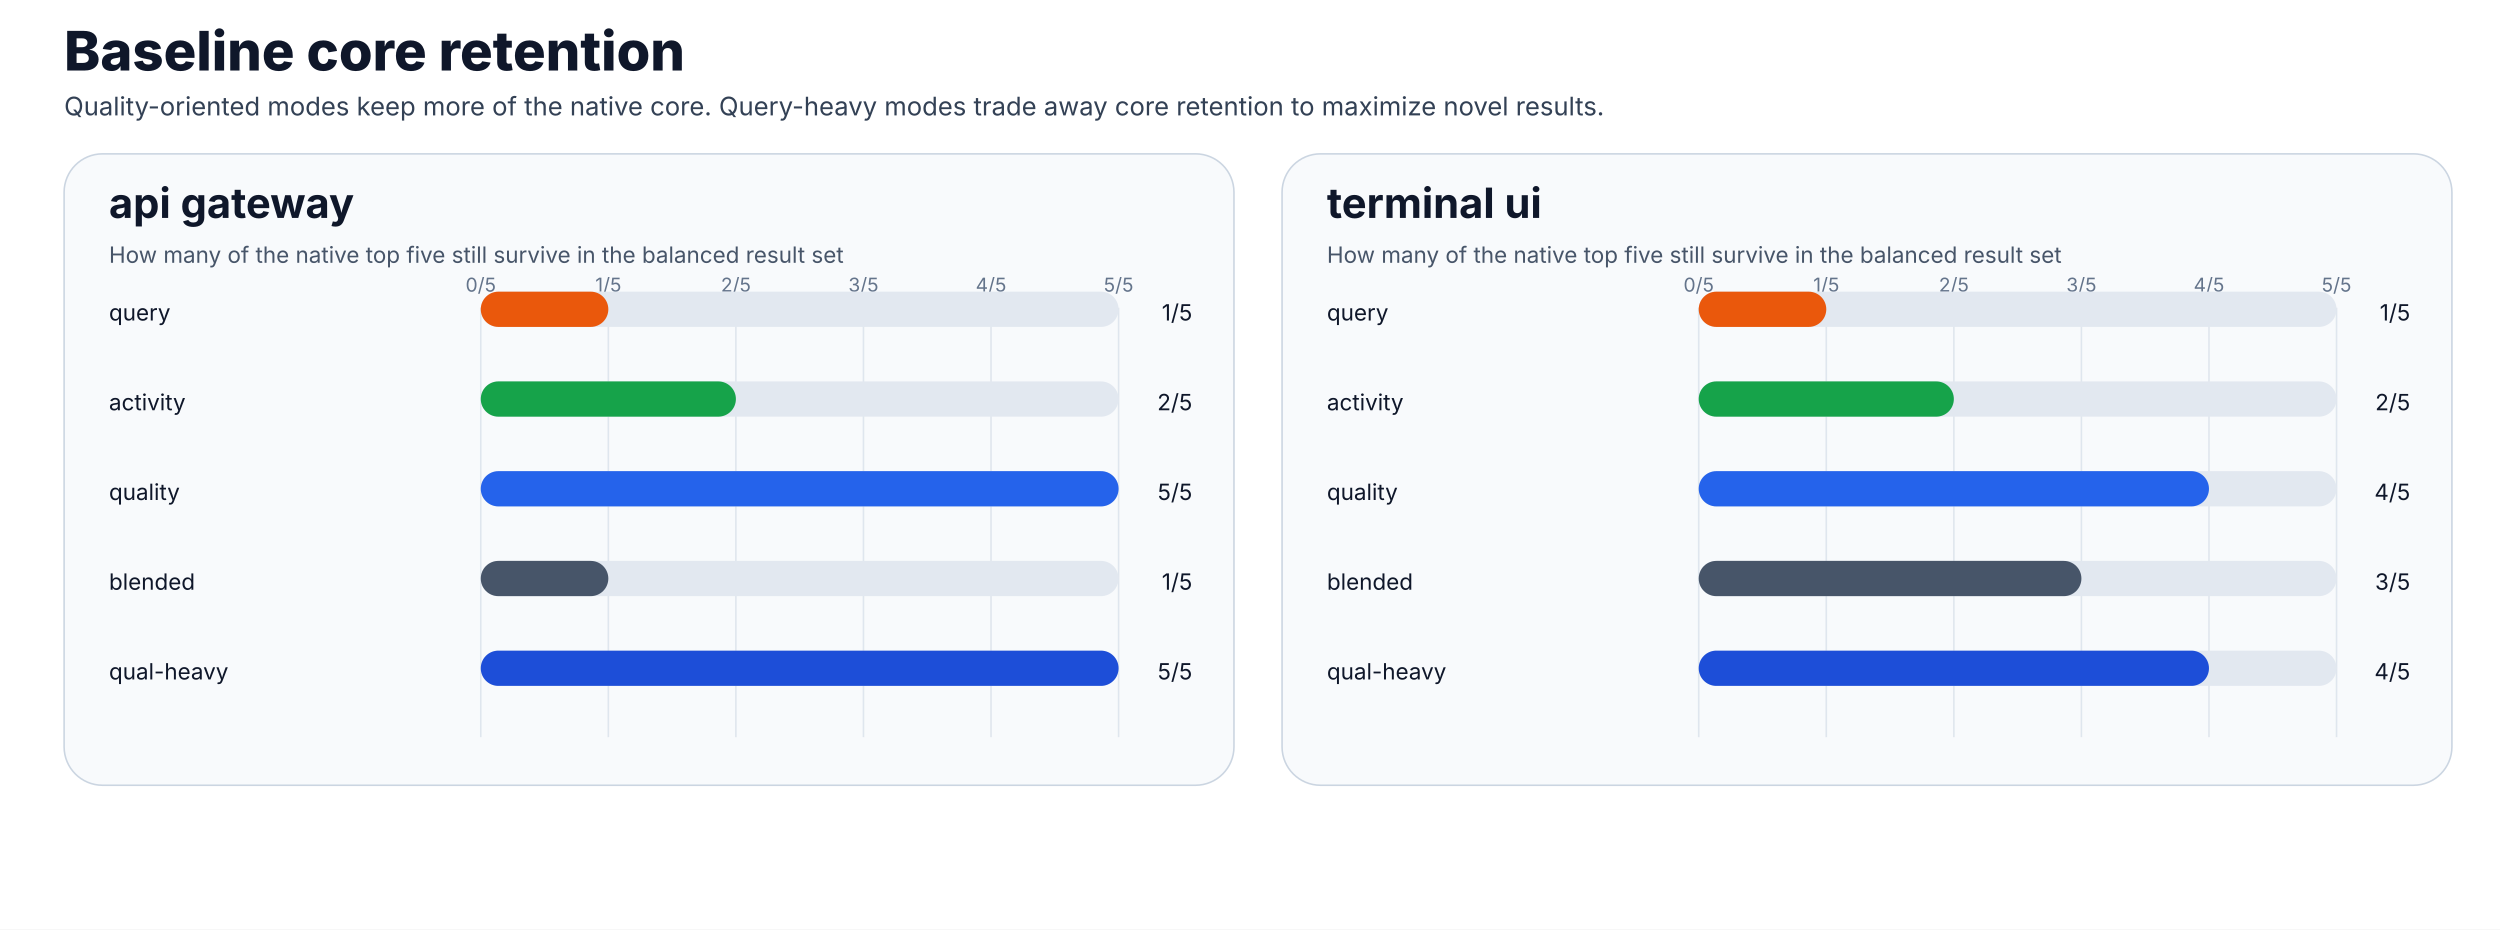
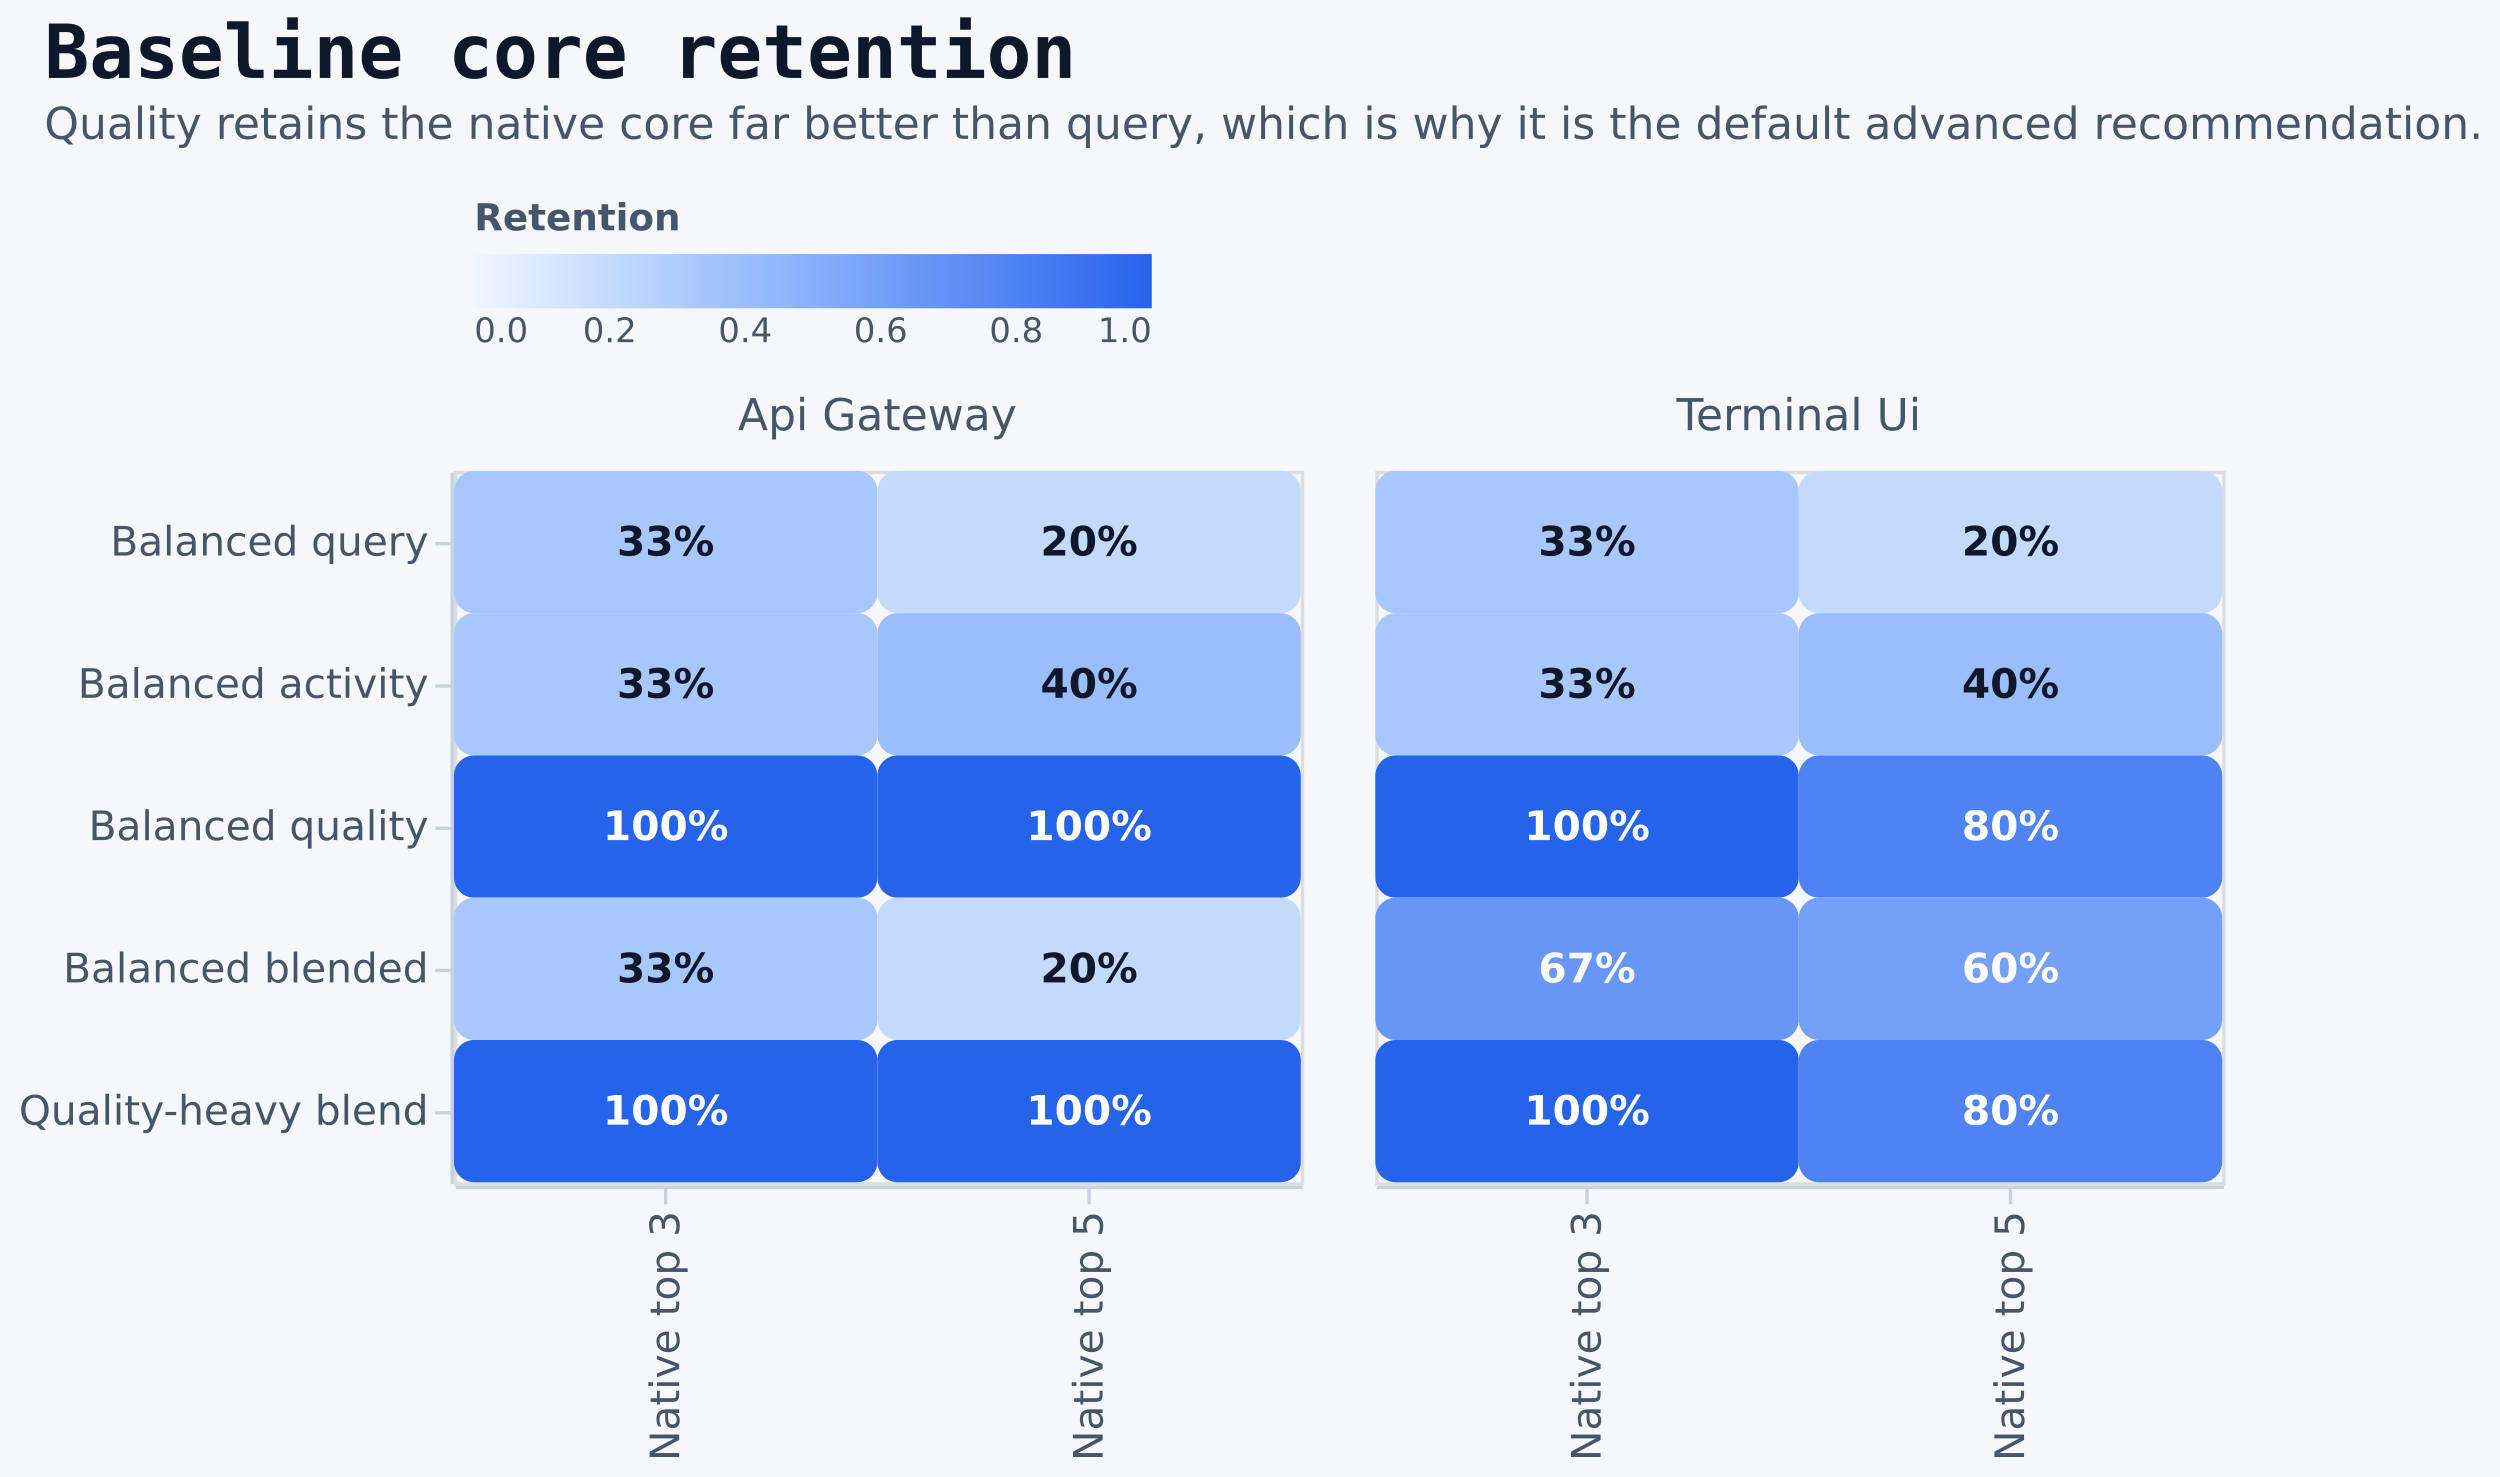
- <svg xmlns="http://www.w3.org/2000/svg" viewBox="0 0 1560 580" width="1560" height="580" role="img">
-   <rect x="0.0" y="0.0" width="1560.0" height="580.0" fill="#ffffff" />
-   <text x="40.0" y="44.0" font-family="Mona Sans, Inter, sans-serif" font-size="34" font-weight="800" fill="#0f172a" text-anchor="start">Baseline core retention</text>
-   <text x="40.0" y="72.0" font-family="Mona Sans, Inter, sans-serif" font-size="16" font-weight="400" fill="#334155" text-anchor="start">Quality-oriented modes keep more of the native core. Query-heavy modes trade away core retention to maximize novel results.</text>
-   <rect x="40.0" y="96.0" width="730.0" height="394.0" fill="#f8fafc" rx="24.0" stroke="#cbd5e1" stroke-width="1.0" />
-   <text x="68.0" y="136.0" font-family="Mona Sans, Inter, sans-serif" font-size="26" font-weight="700" fill="#0f172a" text-anchor="start">api gateway</text>
-   <text x="68.0" y="164.0" font-family="Mona Sans, Inter, sans-serif" font-size="14" font-weight="400" fill="#475569" text-anchor="start">How many of the native top five still survive in the balanced result set</text>
-   <line x1="300.0" y1="192.0" x2="300.0" y2="460.0" stroke="#cbd5e1" stroke-width="1.0" opacity="0.550" />
-   <text x="300.0" y="182.0" font-family="Mona Sans, Inter, sans-serif" font-size="12" font-weight="400" fill="#64748b" text-anchor="middle">0/5</text>
-   <line x1="379.6" y1="192.0" x2="379.6" y2="460.0" stroke="#cbd5e1" stroke-width="1.0" opacity="0.550" />
-   <text x="379.6" y="182.0" font-family="Mona Sans, Inter, sans-serif" font-size="12" font-weight="400" fill="#64748b" text-anchor="middle">1/5</text>
-   <line x1="459.2" y1="192.0" x2="459.2" y2="460.0" stroke="#cbd5e1" stroke-width="1.0" opacity="0.550" />
-   <text x="459.2" y="182.0" font-family="Mona Sans, Inter, sans-serif" font-size="12" font-weight="400" fill="#64748b" text-anchor="middle">2/5</text>
-   <line x1="538.8" y1="192.0" x2="538.8" y2="460.0" stroke="#cbd5e1" stroke-width="1.0" opacity="0.550" />
-   <text x="538.8" y="182.0" font-family="Mona Sans, Inter, sans-serif" font-size="12" font-weight="400" fill="#64748b" text-anchor="middle">3/5</text>
-   <line x1="618.4" y1="192.0" x2="618.4" y2="460.0" stroke="#cbd5e1" stroke-width="1.0" opacity="0.550" />
-   <text x="618.4" y="182.0" font-family="Mona Sans, Inter, sans-serif" font-size="12" font-weight="400" fill="#64748b" text-anchor="middle">4/5</text>
-   <line x1="698.0" y1="192.0" x2="698.0" y2="460.0" stroke="#cbd5e1" stroke-width="1.0" opacity="0.550" />
-   <text x="698.0" y="182.0" font-family="Mona Sans, Inter, sans-serif" font-size="12" font-weight="400" fill="#64748b" text-anchor="middle">5/5</text>
-   <text x="68.0" y="200.0" font-family="Mona Sans, Inter, sans-serif" font-size="14" font-weight="400" fill="#0f172a" text-anchor="start">query</text>
-   <rect x="300.0" y="182.0" width="398.0" height="22.0" fill="#e2e8f0" rx="11.0" />
-   <rect x="300.0" y="182.0" width="79.6" height="22.0" fill="#ea580c" rx="11.0" />
-   <text x="744.0" y="200.0" font-family="Mona Sans, Inter, sans-serif" font-size="14" font-weight="400" fill="#0f172a" text-anchor="end">1/5</text>
-   <text x="68.0" y="256.0" font-family="Mona Sans, Inter, sans-serif" font-size="14" font-weight="400" fill="#0f172a" text-anchor="start">activity</text>
-   <rect x="300.0" y="238.0" width="398.0" height="22.0" fill="#e2e8f0" rx="11.0" />
-   <rect x="300.0" y="238.0" width="159.2" height="22.0" fill="#16a34a" rx="11.0" />
-   <text x="744.0" y="256.0" font-family="Mona Sans, Inter, sans-serif" font-size="14" font-weight="400" fill="#0f172a" text-anchor="end">2/5</text>
-   <text x="68.0" y="312.0" font-family="Mona Sans, Inter, sans-serif" font-size="14" font-weight="400" fill="#0f172a" text-anchor="start">quality</text>
-   <rect x="300.0" y="294.0" width="398.0" height="22.0" fill="#e2e8f0" rx="11.0" />
-   <rect x="300.0" y="294.0" width="398.0" height="22.0" fill="#2563eb" rx="11.0" />
-   <text x="744.0" y="312.0" font-family="Mona Sans, Inter, sans-serif" font-size="14" font-weight="400" fill="#0f172a" text-anchor="end">5/5</text>
-   <text x="68.0" y="368.0" font-family="Mona Sans, Inter, sans-serif" font-size="14" font-weight="400" fill="#0f172a" text-anchor="start">blended</text>
-   <rect x="300.0" y="350.0" width="398.0" height="22.0" fill="#e2e8f0" rx="11.0" />
-   <rect x="300.0" y="350.0" width="79.6" height="22.0" fill="#475569" rx="11.0" />
-   <text x="744.0" y="368.0" font-family="Mona Sans, Inter, sans-serif" font-size="14" font-weight="400" fill="#0f172a" text-anchor="end">1/5</text>
-   <text x="68.0" y="424.0" font-family="Mona Sans, Inter, sans-serif" font-size="14" font-weight="400" fill="#0f172a" text-anchor="start">qual-heavy</text>
-   <rect x="300.0" y="406.0" width="398.0" height="22.0" fill="#e2e8f0" rx="11.0" />
-   <rect x="300.0" y="406.0" width="398.0" height="22.0" fill="#1d4ed8" rx="11.0" />
-   <text x="744.0" y="424.0" font-family="Mona Sans, Inter, sans-serif" font-size="14" font-weight="400" fill="#0f172a" text-anchor="end">5/5</text>
-   <rect x="800.0" y="96.0" width="730.0" height="394.0" fill="#f8fafc" rx="24.0" stroke="#cbd5e1" stroke-width="1.0" />
-   <text x="828.0" y="136.0" font-family="Mona Sans, Inter, sans-serif" font-size="26" font-weight="700" fill="#0f172a" text-anchor="start">terminal ui</text>
-   <text x="828.0" y="164.0" font-family="Mona Sans, Inter, sans-serif" font-size="14" font-weight="400" fill="#475569" text-anchor="start">How many of the native top five still survive in the balanced result set</text>
-   <line x1="1060.0" y1="192.0" x2="1060.0" y2="460.0" stroke="#cbd5e1" stroke-width="1.0" opacity="0.550" />
-   <text x="1060.0" y="182.0" font-family="Mona Sans, Inter, sans-serif" font-size="12" font-weight="400" fill="#64748b" text-anchor="middle">0/5</text>
-   <line x1="1139.6" y1="192.0" x2="1139.6" y2="460.0" stroke="#cbd5e1" stroke-width="1.0" opacity="0.550" />
-   <text x="1139.6" y="182.0" font-family="Mona Sans, Inter, sans-serif" font-size="12" font-weight="400" fill="#64748b" text-anchor="middle">1/5</text>
-   <line x1="1219.2" y1="192.0" x2="1219.2" y2="460.0" stroke="#cbd5e1" stroke-width="1.0" opacity="0.550" />
-   <text x="1219.2" y="182.0" font-family="Mona Sans, Inter, sans-serif" font-size="12" font-weight="400" fill="#64748b" text-anchor="middle">2/5</text>
-   <line x1="1298.8" y1="192.0" x2="1298.8" y2="460.0" stroke="#cbd5e1" stroke-width="1.0" opacity="0.550" />
-   <text x="1298.8" y="182.0" font-family="Mona Sans, Inter, sans-serif" font-size="12" font-weight="400" fill="#64748b" text-anchor="middle">3/5</text>
-   <line x1="1378.4" y1="192.0" x2="1378.4" y2="460.0" stroke="#cbd5e1" stroke-width="1.0" opacity="0.550" />
-   <text x="1378.4" y="182.0" font-family="Mona Sans, Inter, sans-serif" font-size="12" font-weight="400" fill="#64748b" text-anchor="middle">4/5</text>
-   <line x1="1458.0" y1="192.0" x2="1458.0" y2="460.0" stroke="#cbd5e1" stroke-width="1.0" opacity="0.550" />
-   <text x="1458.0" y="182.0" font-family="Mona Sans, Inter, sans-serif" font-size="12" font-weight="400" fill="#64748b" text-anchor="middle">5/5</text>
-   <text x="828.0" y="200.0" font-family="Mona Sans, Inter, sans-serif" font-size="14" font-weight="400" fill="#0f172a" text-anchor="start">query</text>
-   <rect x="1060.0" y="182.0" width="398.0" height="22.0" fill="#e2e8f0" rx="11.0" />
-   <rect x="1060.0" y="182.0" width="79.6" height="22.0" fill="#ea580c" rx="11.0" />
-   <text x="1504.0" y="200.0" font-family="Mona Sans, Inter, sans-serif" font-size="14" font-weight="400" fill="#0f172a" text-anchor="end">1/5</text>
-   <text x="828.0" y="256.0" font-family="Mona Sans, Inter, sans-serif" font-size="14" font-weight="400" fill="#0f172a" text-anchor="start">activity</text>
-   <rect x="1060.0" y="238.0" width="398.0" height="22.0" fill="#e2e8f0" rx="11.0" />
-   <rect x="1060.0" y="238.0" width="159.2" height="22.0" fill="#16a34a" rx="11.0" />
-   <text x="1504.0" y="256.0" font-family="Mona Sans, Inter, sans-serif" font-size="14" font-weight="400" fill="#0f172a" text-anchor="end">2/5</text>
-   <text x="828.0" y="312.0" font-family="Mona Sans, Inter, sans-serif" font-size="14" font-weight="400" fill="#0f172a" text-anchor="start">quality</text>
-   <rect x="1060.0" y="294.0" width="398.0" height="22.0" fill="#e2e8f0" rx="11.0" />
-   <rect x="1060.0" y="294.0" width="318.4" height="22.0" fill="#2563eb" rx="11.0" />
-   <text x="1504.0" y="312.0" font-family="Mona Sans, Inter, sans-serif" font-size="14" font-weight="400" fill="#0f172a" text-anchor="end">4/5</text>
-   <text x="828.0" y="368.0" font-family="Mona Sans, Inter, sans-serif" font-size="14" font-weight="400" fill="#0f172a" text-anchor="start">blended</text>
-   <rect x="1060.0" y="350.0" width="398.0" height="22.0" fill="#e2e8f0" rx="11.0" />
-   <rect x="1060.0" y="350.0" width="238.8" height="22.0" fill="#475569" rx="11.0" />
-   <text x="1504.0" y="368.0" font-family="Mona Sans, Inter, sans-serif" font-size="14" font-weight="400" fill="#0f172a" text-anchor="end">3/5</text>
-   <text x="828.0" y="424.0" font-family="Mona Sans, Inter, sans-serif" font-size="14" font-weight="400" fill="#0f172a" text-anchor="start">qual-heavy</text>
-   <rect x="1060.0" y="406.0" width="398.0" height="22.0" fill="#e2e8f0" rx="11.0" />
-   <rect x="1060.0" y="406.0" width="318.4" height="22.0" fill="#1d4ed8" rx="11.0" />
-   <text x="1504.0" y="424.0" font-family="Mona Sans, Inter, sans-serif" font-size="14" font-weight="400" fill="#0f172a" text-anchor="end">4/5</text>
+ <svg xmlns="http://www.w3.org/2000/svg" version="1.1" class="marks" width="738" height="436" viewBox="0 0 738 436">
+   <rect width="738" height="436" fill="#f6f7fb" />
+   <g fill="none" stroke-miterlimit="10" transform="translate(134,139)">
+     <g class="mark-group role-frame root" role="graphics-object" aria-roledescription="group mark container">
+       <g transform="translate(0,0)">
+         <path class="background" aria-hidden="true" d="M0,0h0v0h0Z" />
+         <g>
+           <g class="mark-group role-row-header row_header" role="graphics-object" aria-roledescription="group mark container">
+             <g transform="translate(-1,0)">
+               <path class="background" aria-hidden="true" d="M0,0h0v210h0Z" />
+               <g>
+                 <g class="mark-group role-axis" role="graphics-symbol" aria-roledescription="axis" aria-label="Y-axis for a discrete scale with 5 values: Balanced query, Balanced activity, Balanced quality, Balanced blended, Quality-heavy blend">
+                   <g transform="translate(0.5,0.5)">
+                     <path class="background" aria-hidden="true" d="M0,0h0v0h0Z" pointer-events="none" />
+                     <g>
+                       <g class="mark-rule role-axis-tick" pointer-events="none">
+                         <line transform="translate(0,21)" x2="-5" y2="0" stroke="#c7d2e0" stroke-width="1" opacity="1" />
+                         <line transform="translate(0,63)" x2="-5" y2="0" stroke="#c7d2e0" stroke-width="1" opacity="1" />
+                         <line transform="translate(0,105)" x2="-5" y2="0" stroke="#c7d2e0" stroke-width="1" opacity="1" />
+                         <line transform="translate(0,147)" x2="-5" y2="0" stroke="#c7d2e0" stroke-width="1" opacity="1" />
+                         <line transform="translate(0,189)" x2="-5" y2="0" stroke="#c7d2e0" stroke-width="1" opacity="1" />
+                       </g>
+                       <g class="mark-text role-axis-label" pointer-events="none">
+                         <text text-anchor="end" transform="translate(-7,24.5)" font-family="Mona Sans, DejaVu Sans, Arial, sans-serif" font-size="12px" fill="#475569" opacity="1">Balanced query</text>
+                         <text text-anchor="end" transform="translate(-7,66.5)" font-family="Mona Sans, DejaVu Sans, Arial, sans-serif" font-size="12px" fill="#475569" opacity="1">Balanced activity</text>
+                         <text text-anchor="end" transform="translate(-7,108.5)" font-family="Mona Sans, DejaVu Sans, Arial, sans-serif" font-size="12px" fill="#475569" opacity="1">Balanced quality</text>
+                         <text text-anchor="end" transform="translate(-7,150.5)" font-family="Mona Sans, DejaVu Sans, Arial, sans-serif" font-size="12px" fill="#475569" opacity="1">Balanced blended</text>
+                         <text text-anchor="end" transform="translate(-7,192.5)" font-family="Mona Sans, DejaVu Sans, Arial, sans-serif" font-size="12px" fill="#475569" opacity="1">Quality-heavy blend</text>
+                       </g>
+                       <g class="mark-rule role-axis-domain" pointer-events="none">
+                         <line transform="translate(0,0)" x2="0" y2="210" stroke="#c7d2e0" stroke-width="1" opacity="1" />
+                       </g>
+                     </g>
+                     <path class="foreground" aria-hidden="true" d="" pointer-events="none" display="none" />
+                   </g>
+                 </g>
+               </g>
+               <path class="foreground" aria-hidden="true" d="" display="none" />
+             </g>
+           </g>
+           <g class="mark-group role-column-header column_header" role="graphics-object" aria-roledescription="group mark container">
+             <g transform="translate(0,-1)">
+               <path class="background" aria-hidden="true" d="M0,0h250v0h-250Z" />
+               <g>
+                 <g class="mark-group role-title">
+                   <g transform="translate(125,-21)">
+                     <path class="background" aria-hidden="true" d="M0,0h0v0h0Z" pointer-events="none" />
+                     <g>
+                       <g class="mark-text role-title-text" role="graphics-symbol" aria-roledescription="title" aria-label="Title text 'Api Gateway'" pointer-events="none">
+                         <text text-anchor="middle" transform="translate(0,10)" font-family="Mona Sans, DejaVu Sans, Arial, sans-serif" font-size="13px" fill="#475569" opacity="1">Api Gateway</text>
+                       </g>
+                     </g>
+                     <path class="foreground" aria-hidden="true" d="" pointer-events="none" display="none" />
+                   </g>
+                 </g>
+               </g>
+               <path class="foreground" aria-hidden="true" d="" display="none" />
+             </g>
+             <g transform="translate(272,-1)">
+               <path class="background" aria-hidden="true" d="M0,0h250v0h-250Z" />
+               <g>
+                 <g class="mark-group role-title">
+                   <g transform="translate(125,-21)">
+                     <path class="background" aria-hidden="true" d="M0,0h0v0h0Z" pointer-events="none" />
+                     <g>
+                       <g class="mark-text role-title-text" role="graphics-symbol" aria-roledescription="title" aria-label="Title text 'Terminal Ui'" pointer-events="none">
+                         <text text-anchor="middle" transform="translate(0,10)" font-family="Mona Sans, DejaVu Sans, Arial, sans-serif" font-size="13px" fill="#475569" opacity="1">Terminal Ui</text>
+                       </g>
+                     </g>
+                     <path class="foreground" aria-hidden="true" d="" pointer-events="none" display="none" />
+                   </g>
+                 </g>
+               </g>
+               <path class="foreground" aria-hidden="true" d="" display="none" />
+             </g>
+           </g>
+           <g class="mark-group role-column-footer column_footer" role="graphics-object" aria-roledescription="group mark container">
+             <g transform="translate(0,211)">
+               <path class="background" aria-hidden="true" d="M0,0h250v0h-250Z" />
+               <g>
+                 <g class="mark-group role-axis" role="graphics-symbol" aria-roledescription="axis" aria-label="X-axis for a discrete scale with 2 values: Native top 3, Native top 5">
+                   <g transform="translate(0.5,0.5)">
+                     <path class="background" aria-hidden="true" d="M0,0h0v0h0Z" pointer-events="none" />
+                     <g>
+                       <g class="mark-rule role-axis-tick" pointer-events="none">
+                         <line transform="translate(62,0)" x2="0" y2="5" stroke="#c7d2e0" stroke-width="1" opacity="1" />
+                         <line transform="translate(187,0)" x2="0" y2="5" stroke="#c7d2e0" stroke-width="1" opacity="1" />
+                       </g>
+                       <g class="mark-text role-axis-label" pointer-events="none">
+                         <text text-anchor="end" transform="translate(62,7) rotate(270) translate(0,4)" font-family="Mona Sans, DejaVu Sans, Arial, sans-serif" font-size="12px" fill="#475569" opacity="1">Native top 3</text>
+                         <text text-anchor="end" transform="translate(187,7) rotate(270) translate(0,4)" font-family="Mona Sans, DejaVu Sans, Arial, sans-serif" font-size="12px" fill="#475569" opacity="1">Native top 5</text>
+                       </g>
+                       <g class="mark-rule role-axis-domain" pointer-events="none">
+                         <line transform="translate(0,0)" x2="250" y2="0" stroke="#c7d2e0" stroke-width="1" opacity="1" />
+                       </g>
+                     </g>
+                     <path class="foreground" aria-hidden="true" d="" pointer-events="none" display="none" />
+                   </g>
+                 </g>
+               </g>
+               <path class="foreground" aria-hidden="true" d="" display="none" />
+             </g>
+             <g transform="translate(272,211)">
+               <path class="background" aria-hidden="true" d="M0,0h250v0h-250Z" />
+               <g>
+                 <g class="mark-group role-axis" role="graphics-symbol" aria-roledescription="axis" aria-label="X-axis for a discrete scale with 2 values: Native top 3, Native top 5">
+                   <g transform="translate(0.5,0.5)">
+                     <path class="background" aria-hidden="true" d="M0,0h0v0h0Z" pointer-events="none" />
+                     <g>
+                       <g class="mark-rule role-axis-tick" pointer-events="none">
+                         <line transform="translate(62,0)" x2="0" y2="5" stroke="#c7d2e0" stroke-width="1" opacity="1" />
+                         <line transform="translate(187,0)" x2="0" y2="5" stroke="#c7d2e0" stroke-width="1" opacity="1" />
+                       </g>
+                       <g class="mark-text role-axis-label" pointer-events="none">
+                         <text text-anchor="end" transform="translate(62,7) rotate(270) translate(0,4)" font-family="Mona Sans, DejaVu Sans, Arial, sans-serif" font-size="12px" fill="#475569" opacity="1">Native top 3</text>
+                         <text text-anchor="end" transform="translate(187,7) rotate(270) translate(0,4)" font-family="Mona Sans, DejaVu Sans, Arial, sans-serif" font-size="12px" fill="#475569" opacity="1">Native top 5</text>
+                       </g>
+                       <g class="mark-rule role-axis-domain" pointer-events="none">
+                         <line transform="translate(0,0)" x2="250" y2="0" stroke="#c7d2e0" stroke-width="1" opacity="1" />
+                       </g>
+                     </g>
+                     <path class="foreground" aria-hidden="true" d="" pointer-events="none" display="none" />
+                   </g>
+                 </g>
+               </g>
+               <path class="foreground" aria-hidden="true" d="" display="none" />
+             </g>
+           </g>
+           <g class="mark-group role-scope cell" role="graphics-object" aria-roledescription="group mark container">
+             <g transform="translate(0,0)">
+               <path class="background" aria-hidden="true" d="M0.5,0.5h250v210h-250Z" stroke="#ddd" />
+               <g>
+                 <g class="mark-rect role-mark child_layer_0_marks" role="graphics-object" aria-roledescription="rect mark container">
+                   <path aria-label="cohort: Native top 3; scenario_label: Balanced query; Retention: 0.3333; Query: Api Gateway; Scenario: Balanced query; Baseline slice: Native top 3" role="graphics-symbol" aria-roledescription="rect mark" d="M6,0L119,0C122.311,0,125,2.689,125,6L125,36C125,39.311,122.311,42,119,42L6,42C2.689,42,0,39.311,0,36L0,6C0,2.689,2.689,0,6,0Z" fill="rgb(168, 199, 251)" />
+                   <path aria-label="cohort: Native top 3; scenario_label: Balanced activity; Retention: 0.3333; Query: Api Gateway; Scenario: Balanced activity; Baseline slice: Native top 3" role="graphics-symbol" aria-roledescription="rect mark" d="M6,42L119,42C122.311,42,125,44.689,125,48L125,78C125,81.311,122.311,84,119,84L6,84C2.689,84,0,81.311,0,78L0,48C0,44.689,2.689,42,6,42Z" fill="rgb(168, 199, 251)" />
+                   <path aria-label="cohort: Native top 3; scenario_label: Balanced quality; Retention: 1; Query: Api Gateway; Scenario: Balanced quality; Baseline slice: Native top 3" role="graphics-symbol" aria-roledescription="rect mark" d="M6,84L119,84C122.311,84,125,86.689,125,90L125,120C125,123.311,122.311,126,119,126L6,126C2.689,126,0,123.311,0,120L0,90C0,86.689,2.689,84,6,84Z" fill="rgb(37, 99, 235)" />
+                   <path aria-label="cohort: Native top 3; scenario_label: Balanced blended; Retention: 0.3333; Query: Api Gateway; Scenario: Balanced blended; Baseline slice: Native top 3" role="graphics-symbol" aria-roledescription="rect mark" d="M6,126L119,126C122.311,126,125,128.689,125,132L125,162C125,165.311,122.311,168,119,168L6,168C2.689,168,0,165.311,0,162L0,132C0,128.689,2.689,126,6,126Z" fill="rgb(168, 199, 251)" />
+                   <path aria-label="cohort: Native top 3; scenario_label: Quality-heavy blend; Retention: 1; Query: Api Gateway; Scenario: Quality-heavy blend; Baseline slice: Native top 3" role="graphics-symbol" aria-roledescription="rect mark" d="M6,168L119,168C122.311,168,125,170.689,125,174L125,204C125,207.311,122.311,210,119,210L6,210C2.689,210,0,207.311,0,204L0,174C0,170.689,2.689,168,6,168Z" fill="rgb(37, 99, 235)" />
+                   <path aria-label="cohort: Native top 5; scenario_label: Balanced query; Retention: 0.2; Query: Api Gateway; Scenario: Balanced query; Baseline slice: Native top 5" role="graphics-symbol" aria-roledescription="rect mark" d="M131,0L244,0C247.311,0,250,2.689,250,6L250,36C250,39.311,247.311,42,244,42L131,42C127.689,42,125,39.311,125,36L125,6C125,2.689,127.689,0,131,0Z" fill="rgb(195, 218, 253)" />
+                   <path aria-label="cohort: Native top 5; scenario_label: Balanced activity; Retention: 0.4; Query: Api Gateway; Scenario: Balanced activity; Baseline slice: Native top 5" role="graphics-symbol" aria-roledescription="rect mark" d="M131,42L244,42C247.311,42,250,44.689,250,48L250,78C250,81.311,247.311,84,244,84L131,84C127.689,84,125,81.311,125,78L125,48C125,44.689,127.689,42,131,42Z" fill="rgb(154, 189, 251)" />
+                   <path aria-label="cohort: Native top 5; scenario_label: Balanced quality; Retention: 1; Query: Api Gateway; Scenario: Balanced quality; Baseline slice: Native top 5" role="graphics-symbol" aria-roledescription="rect mark" d="M131,84L244,84C247.311,84,250,86.689,250,90L250,120C250,123.311,247.311,126,244,126L131,126C127.689,126,125,123.311,125,120L125,90C125,86.689,127.689,84,131,84Z" fill="rgb(37, 99, 235)" />
+                   <path aria-label="cohort: Native top 5; scenario_label: Balanced blended; Retention: 0.2; Query: Api Gateway; Scenario: Balanced blended; Baseline slice: Native top 5" role="graphics-symbol" aria-roledescription="rect mark" d="M131,126L244,126C247.311,126,250,128.689,250,132L250,162C250,165.311,247.311,168,244,168L131,168C127.689,168,125,165.311,125,162L125,132C125,128.689,127.689,126,131,126Z" fill="rgb(195, 218, 253)" />
+                   <path aria-label="cohort: Native top 5; scenario_label: Quality-heavy blend; Retention: 1; Query: Api Gateway; Scenario: Quality-heavy blend; Baseline slice: Native top 5" role="graphics-symbol" aria-roledescription="rect mark" d="M131,168L244,168C247.311,168,250,170.689,250,174L250,204C250,207.311,247.311,210,244,210L131,210C127.689,210,125,207.311,125,204L125,174C125,170.689,127.689,168,131,168Z" fill="rgb(37, 99, 235)" />
+                 </g>
+                 <g class="mark-text role-mark child_layer_1_marks" role="graphics-object" aria-roledescription="text mark container">
+                   <text aria-label="cohort: Native top 3; scenario_label: Balanced query; retention_label: 33%" role="graphics-symbol" aria-roledescription="text mark" text-anchor="middle" transform="translate(62.5,25)" font-family="Mona Sans, DejaVu Sans, Arial, sans-serif" font-size="12px" font-weight="600" fill="#0f172a">33%</text>
+                   <text aria-label="cohort: Native top 3; scenario_label: Balanced activity; retention_label: 33%" role="graphics-symbol" aria-roledescription="text mark" text-anchor="middle" transform="translate(62.5,67)" font-family="Mona Sans, DejaVu Sans, Arial, sans-serif" font-size="12px" font-weight="600" fill="#0f172a">33%</text>
+                   <text aria-label="cohort: Native top 3; scenario_label: Balanced quality; retention_label: 100%" role="graphics-symbol" aria-roledescription="text mark" text-anchor="middle" transform="translate(62.5,109)" font-family="Mona Sans, DejaVu Sans, Arial, sans-serif" font-size="12px" font-weight="600" fill="white">100%</text>
+                   <text aria-label="cohort: Native top 3; scenario_label: Balanced blended; retention_label: 33%" role="graphics-symbol" aria-roledescription="text mark" text-anchor="middle" transform="translate(62.5,151)" font-family="Mona Sans, DejaVu Sans, Arial, sans-serif" font-size="12px" font-weight="600" fill="#0f172a">33%</text>
+                   <text aria-label="cohort: Native top 3; scenario_label: Quality-heavy blend; retention_label: 100%" role="graphics-symbol" aria-roledescription="text mark" text-anchor="middle" transform="translate(62.5,193)" font-family="Mona Sans, DejaVu Sans, Arial, sans-serif" font-size="12px" font-weight="600" fill="white">100%</text>
+                   <text aria-label="cohort: Native top 5; scenario_label: Balanced query; retention_label: 20%" role="graphics-symbol" aria-roledescription="text mark" text-anchor="middle" transform="translate(187.5,25)" font-family="Mona Sans, DejaVu Sans, Arial, sans-serif" font-size="12px" font-weight="600" fill="#0f172a">20%</text>
+                   <text aria-label="cohort: Native top 5; scenario_label: Balanced activity; retention_label: 40%" role="graphics-symbol" aria-roledescription="text mark" text-anchor="middle" transform="translate(187.5,67)" font-family="Mona Sans, DejaVu Sans, Arial, sans-serif" font-size="12px" font-weight="600" fill="#0f172a">40%</text>
+                   <text aria-label="cohort: Native top 5; scenario_label: Balanced quality; retention_label: 100%" role="graphics-symbol" aria-roledescription="text mark" text-anchor="middle" transform="translate(187.5,109)" font-family="Mona Sans, DejaVu Sans, Arial, sans-serif" font-size="12px" font-weight="600" fill="white">100%</text>
+                   <text aria-label="cohort: Native top 5; scenario_label: Balanced blended; retention_label: 20%" role="graphics-symbol" aria-roledescription="text mark" text-anchor="middle" transform="translate(187.5,151)" font-family="Mona Sans, DejaVu Sans, Arial, sans-serif" font-size="12px" font-weight="600" fill="#0f172a">20%</text>
+                   <text aria-label="cohort: Native top 5; scenario_label: Quality-heavy blend; retention_label: 100%" role="graphics-symbol" aria-roledescription="text mark" text-anchor="middle" transform="translate(187.5,193)" font-family="Mona Sans, DejaVu Sans, Arial, sans-serif" font-size="12px" font-weight="600" fill="white">100%</text>
+                 </g>
+               </g>
+               <path class="foreground" aria-hidden="true" d="" display="none" />
+             </g>
+             <g transform="translate(272,0)">
+               <path class="background" aria-hidden="true" d="M0.5,0.5h250v210h-250Z" stroke="#ddd" />
+               <g>
+                 <g class="mark-rect role-mark child_layer_0_marks" role="graphics-object" aria-roledescription="rect mark container">
+                   <path aria-label="cohort: Native top 3; scenario_label: Balanced query; Retention: 0.3333; Query: Terminal Ui; Scenario: Balanced query; Baseline slice: Native top 3" role="graphics-symbol" aria-roledescription="rect mark" d="M6,0L119,0C122.311,0,125,2.689,125,6L125,36C125,39.311,122.311,42,119,42L6,42C2.689,42,0,39.311,0,36L0,6C0,2.689,2.689,0,6,0Z" fill="rgb(168, 199, 251)" />
+                   <path aria-label="cohort: Native top 3; scenario_label: Balanced activity; Retention: 0.3333; Query: Terminal Ui; Scenario: Balanced activity; Baseline slice: Native top 3" role="graphics-symbol" aria-roledescription="rect mark" d="M6,42L119,42C122.311,42,125,44.689,125,48L125,78C125,81.311,122.311,84,119,84L6,84C2.689,84,0,81.311,0,78L0,48C0,44.689,2.689,42,6,42Z" fill="rgb(168, 199, 251)" />
+                   <path aria-label="cohort: Native top 3; scenario_label: Balanced quality; Retention: 1; Query: Terminal Ui; Scenario: Balanced quality; Baseline slice: Native top 3" role="graphics-symbol" aria-roledescription="rect mark" d="M6,84L119,84C122.311,84,125,86.689,125,90L125,120C125,123.311,122.311,126,119,126L6,126C2.689,126,0,123.311,0,120L0,90C0,86.689,2.689,84,6,84Z" fill="rgb(37, 99, 235)" />
+                   <path aria-label="cohort: Native top 3; scenario_label: Balanced blended; Retention: 0.6667; Query: Terminal Ui; Scenario: Balanced blended; Baseline slice: Native top 3" role="graphics-symbol" aria-roledescription="rect mark" d="M6,126L119,126C122.311,126,125,128.689,125,132L125,162C125,165.311,122.311,168,119,168L6,168C2.689,168,0,165.311,0,162L0,132C0,128.689,2.689,126,6,126Z" fill="rgb(104, 150, 246)" />
+                   <path aria-label="cohort: Native top 3; scenario_label: Quality-heavy blend; Retention: 1; Query: Terminal Ui; Scenario: Quality-heavy blend; Baseline slice: Native top 3" role="graphics-symbol" aria-roledescription="rect mark" d="M6,168L119,168C122.311,168,125,170.689,125,174L125,204C125,207.311,122.311,210,119,210L6,210C2.689,210,0,207.311,0,204L0,174C0,170.689,2.689,168,6,168Z" fill="rgb(37, 99, 235)" />
+                   <path aria-label="cohort: Native top 5; scenario_label: Balanced query; Retention: 0.2; Query: Terminal Ui; Scenario: Balanced query; Baseline slice: Native top 5" role="graphics-symbol" aria-roledescription="rect mark" d="M131,0L244,0C247.311,0,250,2.689,250,6L250,36C250,39.311,247.311,42,244,42L131,42C127.689,42,125,39.311,125,36L125,6C125,2.689,127.689,0,131,0Z" fill="rgb(195, 218, 253)" />
+                   <path aria-label="cohort: Native top 5; scenario_label: Balanced activity; Retention: 0.4; Query: Terminal Ui; Scenario: Balanced activity; Baseline slice: Native top 5" role="graphics-symbol" aria-roledescription="rect mark" d="M131,42L244,42C247.311,42,250,44.689,250,48L250,78C250,81.311,247.311,84,244,84L131,84C127.689,84,125,81.311,125,78L125,48C125,44.689,127.689,42,131,42Z" fill="rgb(154, 189, 251)" />
+                   <path aria-label="cohort: Native top 5; scenario_label: Balanced quality; Retention: 0.8; Query: Terminal Ui; Scenario: Balanced quality; Baseline slice: Native top 5" role="graphics-symbol" aria-roledescription="rect mark" d="M131,84L244,84C247.311,84,250,86.689,250,90L250,120C250,123.311,247.311,126,244,126L131,126C127.689,126,125,123.311,125,120L125,90C125,86.689,127.689,84,131,84Z" fill="rgb(79, 130, 242)" />
+                   <path aria-label="cohort: Native top 5; scenario_label: Balanced blended; Retention: 0.6; Query: Terminal Ui; Scenario: Balanced blended; Baseline slice: Native top 5" role="graphics-symbol" aria-roledescription="rect mark" d="M131,126L244,126C247.311,126,250,128.689,250,132L250,162C250,165.311,247.311,168,244,168L131,168C127.689,168,125,165.311,125,162L125,132C125,128.689,127.689,126,131,126Z" fill="rgb(116, 160, 247)" />
+                   <path aria-label="cohort: Native top 5; scenario_label: Quality-heavy blend; Retention: 0.8; Query: Terminal Ui; Scenario: Quality-heavy blend; Baseline slice: Native top 5" role="graphics-symbol" aria-roledescription="rect mark" d="M131,168L244,168C247.311,168,250,170.689,250,174L250,204C250,207.311,247.311,210,244,210L131,210C127.689,210,125,207.311,125,204L125,174C125,170.689,127.689,168,131,168Z" fill="rgb(79, 130, 242)" />
+                 </g>
+                 <g class="mark-text role-mark child_layer_1_marks" role="graphics-object" aria-roledescription="text mark container">
+                   <text aria-label="cohort: Native top 3; scenario_label: Balanced query; retention_label: 33%" role="graphics-symbol" aria-roledescription="text mark" text-anchor="middle" transform="translate(62.5,25)" font-family="Mona Sans, DejaVu Sans, Arial, sans-serif" font-size="12px" font-weight="600" fill="#0f172a">33%</text>
+                   <text aria-label="cohort: Native top 3; scenario_label: Balanced activity; retention_label: 33%" role="graphics-symbol" aria-roledescription="text mark" text-anchor="middle" transform="translate(62.5,67)" font-family="Mona Sans, DejaVu Sans, Arial, sans-serif" font-size="12px" font-weight="600" fill="#0f172a">33%</text>
+                   <text aria-label="cohort: Native top 3; scenario_label: Balanced quality; retention_label: 100%" role="graphics-symbol" aria-roledescription="text mark" text-anchor="middle" transform="translate(62.5,109)" font-family="Mona Sans, DejaVu Sans, Arial, sans-serif" font-size="12px" font-weight="600" fill="white">100%</text>
+                   <text aria-label="cohort: Native top 3; scenario_label: Balanced blended; retention_label: 67%" role="graphics-symbol" aria-roledescription="text mark" text-anchor="middle" transform="translate(62.5,151)" font-family="Mona Sans, DejaVu Sans, Arial, sans-serif" font-size="12px" font-weight="600" fill="white">67%</text>
+                   <text aria-label="cohort: Native top 3; scenario_label: Quality-heavy blend; retention_label: 100%" role="graphics-symbol" aria-roledescription="text mark" text-anchor="middle" transform="translate(62.5,193)" font-family="Mona Sans, DejaVu Sans, Arial, sans-serif" font-size="12px" font-weight="600" fill="white">100%</text>
+                   <text aria-label="cohort: Native top 5; scenario_label: Balanced query; retention_label: 20%" role="graphics-symbol" aria-roledescription="text mark" text-anchor="middle" transform="translate(187.5,25)" font-family="Mona Sans, DejaVu Sans, Arial, sans-serif" font-size="12px" font-weight="600" fill="#0f172a">20%</text>
+                   <text aria-label="cohort: Native top 5; scenario_label: Balanced activity; retention_label: 40%" role="graphics-symbol" aria-roledescription="text mark" text-anchor="middle" transform="translate(187.5,67)" font-family="Mona Sans, DejaVu Sans, Arial, sans-serif" font-size="12px" font-weight="600" fill="#0f172a">40%</text>
+                   <text aria-label="cohort: Native top 5; scenario_label: Balanced quality; retention_label: 80%" role="graphics-symbol" aria-roledescription="text mark" text-anchor="middle" transform="translate(187.5,109)" font-family="Mona Sans, DejaVu Sans, Arial, sans-serif" font-size="12px" font-weight="600" fill="white">80%</text>
+                   <text aria-label="cohort: Native top 5; scenario_label: Balanced blended; retention_label: 60%" role="graphics-symbol" aria-roledescription="text mark" text-anchor="middle" transform="translate(187.5,151)" font-family="Mona Sans, DejaVu Sans, Arial, sans-serif" font-size="12px" font-weight="600" fill="white">60%</text>
+                   <text aria-label="cohort: Native top 5; scenario_label: Quality-heavy blend; retention_label: 80%" role="graphics-symbol" aria-roledescription="text mark" text-anchor="middle" transform="translate(187.5,193)" font-family="Mona Sans, DejaVu Sans, Arial, sans-serif" font-size="12px" font-weight="600" fill="white">80%</text>
+                 </g>
+               </g>
+               <path class="foreground" aria-hidden="true" d="" display="none" />
+             </g>
+           </g>
+           <g class="mark-group role-legend" role="graphics-symbol" aria-roledescription="legend" aria-label="Gradient legend titled 'Retention' for fill color with values from 0.0 to 1.0">
+             <g transform="translate(0,-86)">
+               <path class="background" aria-hidden="true" d="M0,0h212v56h-212Z" pointer-events="none" />
+               <g>
+                 <g class="mark-group role-legend-entry">
+                   <g transform="translate(6,22)">
+                     <path class="background" aria-hidden="true" d="M0,0h0v0h0Z" pointer-events="none" />
+                     <g>
+                       <g class="mark-rect role-legend-gradient" pointer-events="none">
+                         <path d="M0,0h200v16h-200Z" fill="url(#gradient_0)" stroke="#ddd" stroke-width="0" opacity="1" />
+                       </g>
+                       <g class="mark-text role-legend-label" pointer-events="none">
+                         <text text-anchor="start" transform="translate(0,26)" font-family="Mona Sans, DejaVu Sans, Arial, sans-serif" font-size="10px" fill="#475569" opacity="1">0.0</text>
+                         <text text-anchor="middle" transform="translate(40,26)" font-family="Mona Sans, DejaVu Sans, Arial, sans-serif" font-size="10px" fill="#475569" opacity="1">0.2</text>
+                         <text text-anchor="middle" transform="translate(80,26)" font-family="Mona Sans, DejaVu Sans, Arial, sans-serif" font-size="10px" fill="#475569" opacity="1">0.4</text>
+                         <text text-anchor="middle" transform="translate(120,26)" font-family="Mona Sans, DejaVu Sans, Arial, sans-serif" font-size="10px" fill="#475569" opacity="1">0.6</text>
+                         <text text-anchor="middle" transform="translate(160,26)" font-family="Mona Sans, DejaVu Sans, Arial, sans-serif" font-size="10px" fill="#475569" opacity="1">0.8</text>
+                         <text text-anchor="end" transform="translate(200,26)" font-family="Mona Sans, DejaVu Sans, Arial, sans-serif" font-size="10px" fill="#475569" opacity="1">1.0</text>
+                       </g>
+                     </g>
+                     <path class="foreground" aria-hidden="true" d="" pointer-events="none" display="none" />
+                   </g>
+                 </g>
+                 <g class="mark-text role-legend-title" pointer-events="none">
+                   <text text-anchor="start" transform="translate(6,15)" font-family="Mona Sans, DejaVu Sans, Arial, sans-serif" font-size="11px" font-weight="bold" fill="#475569" opacity="1">Retention</text>
+                 </g>
+               </g>
+               <path class="foreground" aria-hidden="true" d="" pointer-events="none" display="none" />
+             </g>
+           </g>
+           <g class="mark-group role-title">
+             <g transform="translate(-128.9141,-129)">
+               <path class="background" aria-hidden="true" d="M0,0h0v0h0Z" pointer-events="none" />
+               <g>
+                 <g class="mark-text role-title-text" role="graphics-symbol" aria-roledescription="title" aria-label="Title text 'Baseline core retention'" pointer-events="none">
+                   <text text-anchor="start" transform="translate(8,13)" font-family="Monaspace Neon, Mona Sans, DejaVu Sans Mono, monospace" font-size="22px" font-weight="bold" fill="#0f172a" opacity="1">Baseline core retention</text>
+                 </g>
+                 <g class="mark-text role-title-subtitle" role="graphics-symbol" aria-roledescription="subtitle" aria-label="Subtitle text 'Quality retains the native core far better than query, which is why it is the default advanced recommendation.'" pointer-events="none">
+                   <text text-anchor="start" transform="translate(8,31)" font-family="Mona Sans, DejaVu Sans, Arial, sans-serif" font-size="13px" fill="#475569" opacity="1">Quality retains the native core far better than query, which is why it is the default advanced recommendation.</text>
+                 </g>
+               </g>
+               <path class="foreground" aria-hidden="true" d="" pointer-events="none" display="none" />
+             </g>
+           </g>
+         </g>
+         <path class="foreground" aria-hidden="true" d="" display="none" />
+       </g>
+     </g>
+   </g>
+   <defs>
+     <linearGradient id="gradient_0" x1="0" x2="1" y1="0" y2="0">
+       <stop offset="0" stop-color="rgb(239, 246, 255)" />
+       <stop offset="0.05" stop-color="rgb(228, 239, 254)" />
+       <stop offset="0.1" stop-color="rgb(217, 232, 254)" />
+       <stop offset="0.15" stop-color="rgb(206, 225, 253)" />
+       <stop offset="0.2" stop-color="rgb(195, 218, 253)" />
+       <stop offset="0.25" stop-color="rgb(185, 211, 252)" />
+       <stop offset="0.3" stop-color="rgb(174, 204, 252)" />
+       <stop offset="0.35" stop-color="rgb(164, 197, 251)" />
+       <stop offset="0.4" stop-color="rgb(154, 189, 251)" />
+       <stop offset="0.45" stop-color="rgb(145, 182, 250)" />
+       <stop offset="0.5" stop-color="rgb(135, 175, 249)" />
+       <stop offset="0.55" stop-color="rgb(126, 167, 248)" />
+       <stop offset="0.6" stop-color="rgb(116, 160, 247)" />
+       <stop offset="0.65" stop-color="rgb(107, 152, 246)" />
+       <stop offset="0.7" stop-color="rgb(98, 145, 245)" />
+       <stop offset="0.75" stop-color="rgb(89, 137, 244)" />
+       <stop offset="0.8" stop-color="rgb(79, 130, 242)" />
+       <stop offset="0.85" stop-color="rgb(70, 122, 241)" />
+       <stop offset="0.9" stop-color="rgb(60, 114, 239)" />
+       <stop offset="0.95" stop-color="rgb(49, 107, 237)" />
+       <stop offset="1" stop-color="rgb(37, 99, 235)" />
+     </linearGradient>
+   </defs>
</svg>
